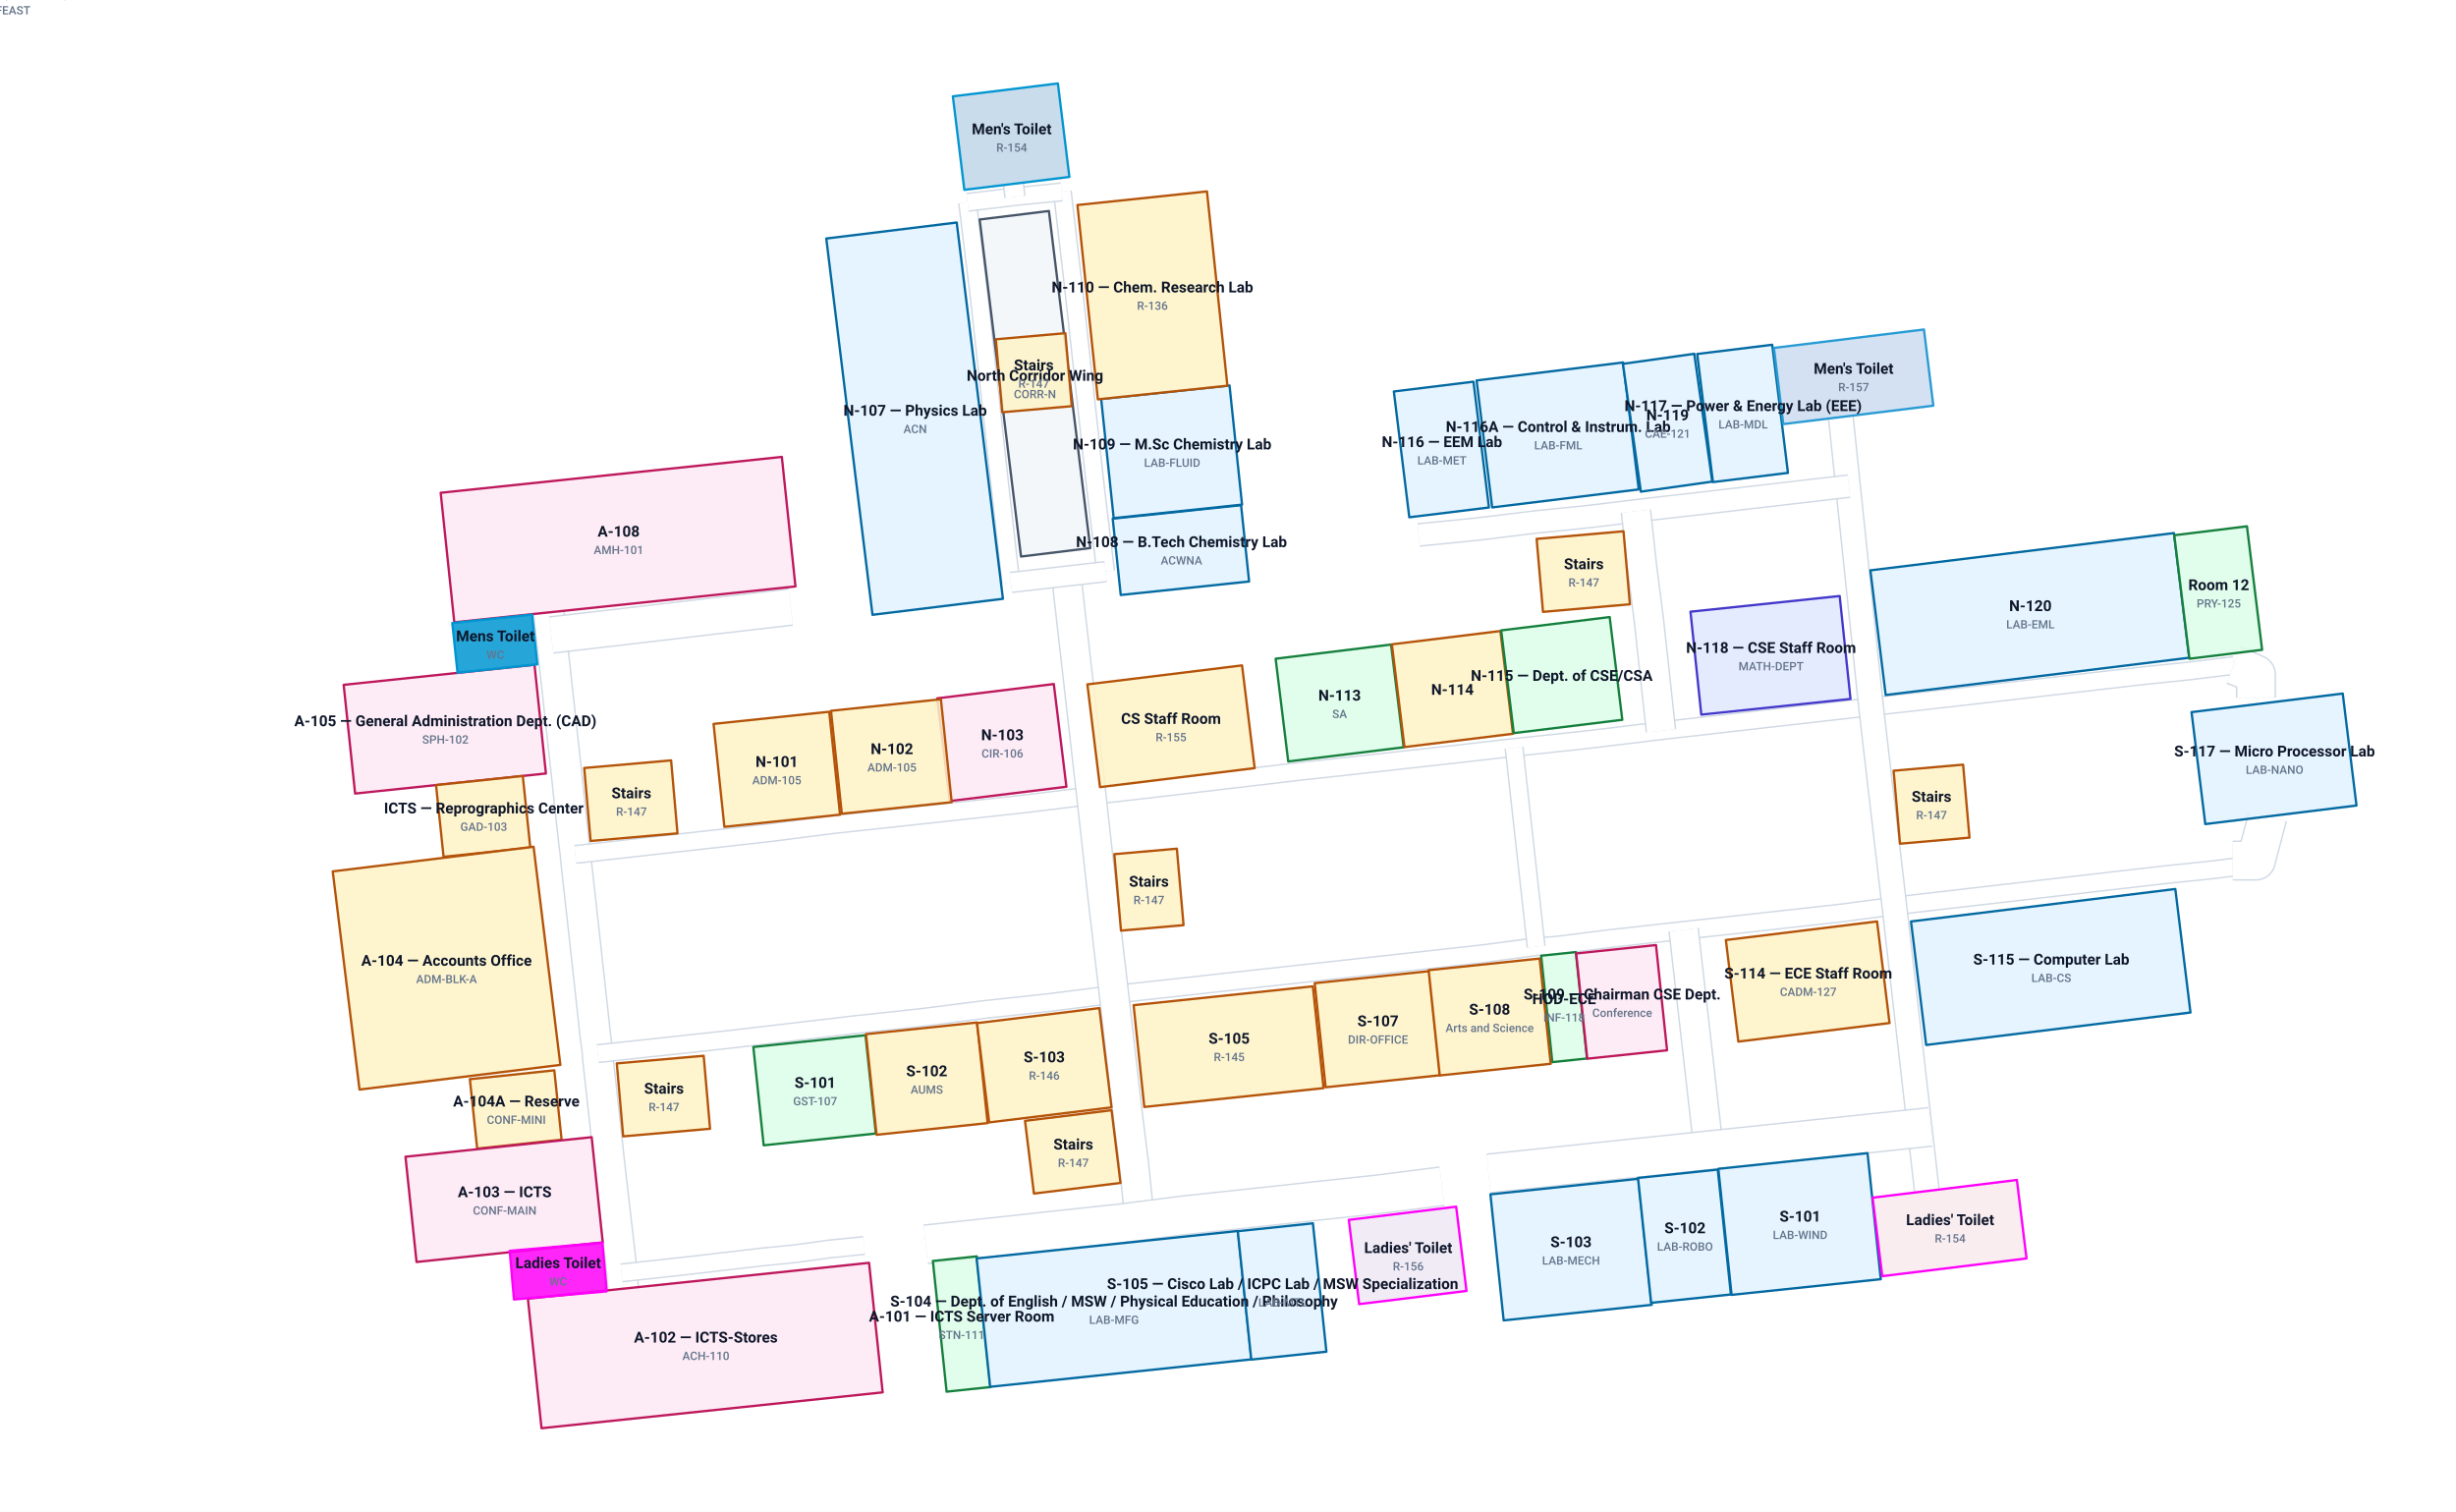
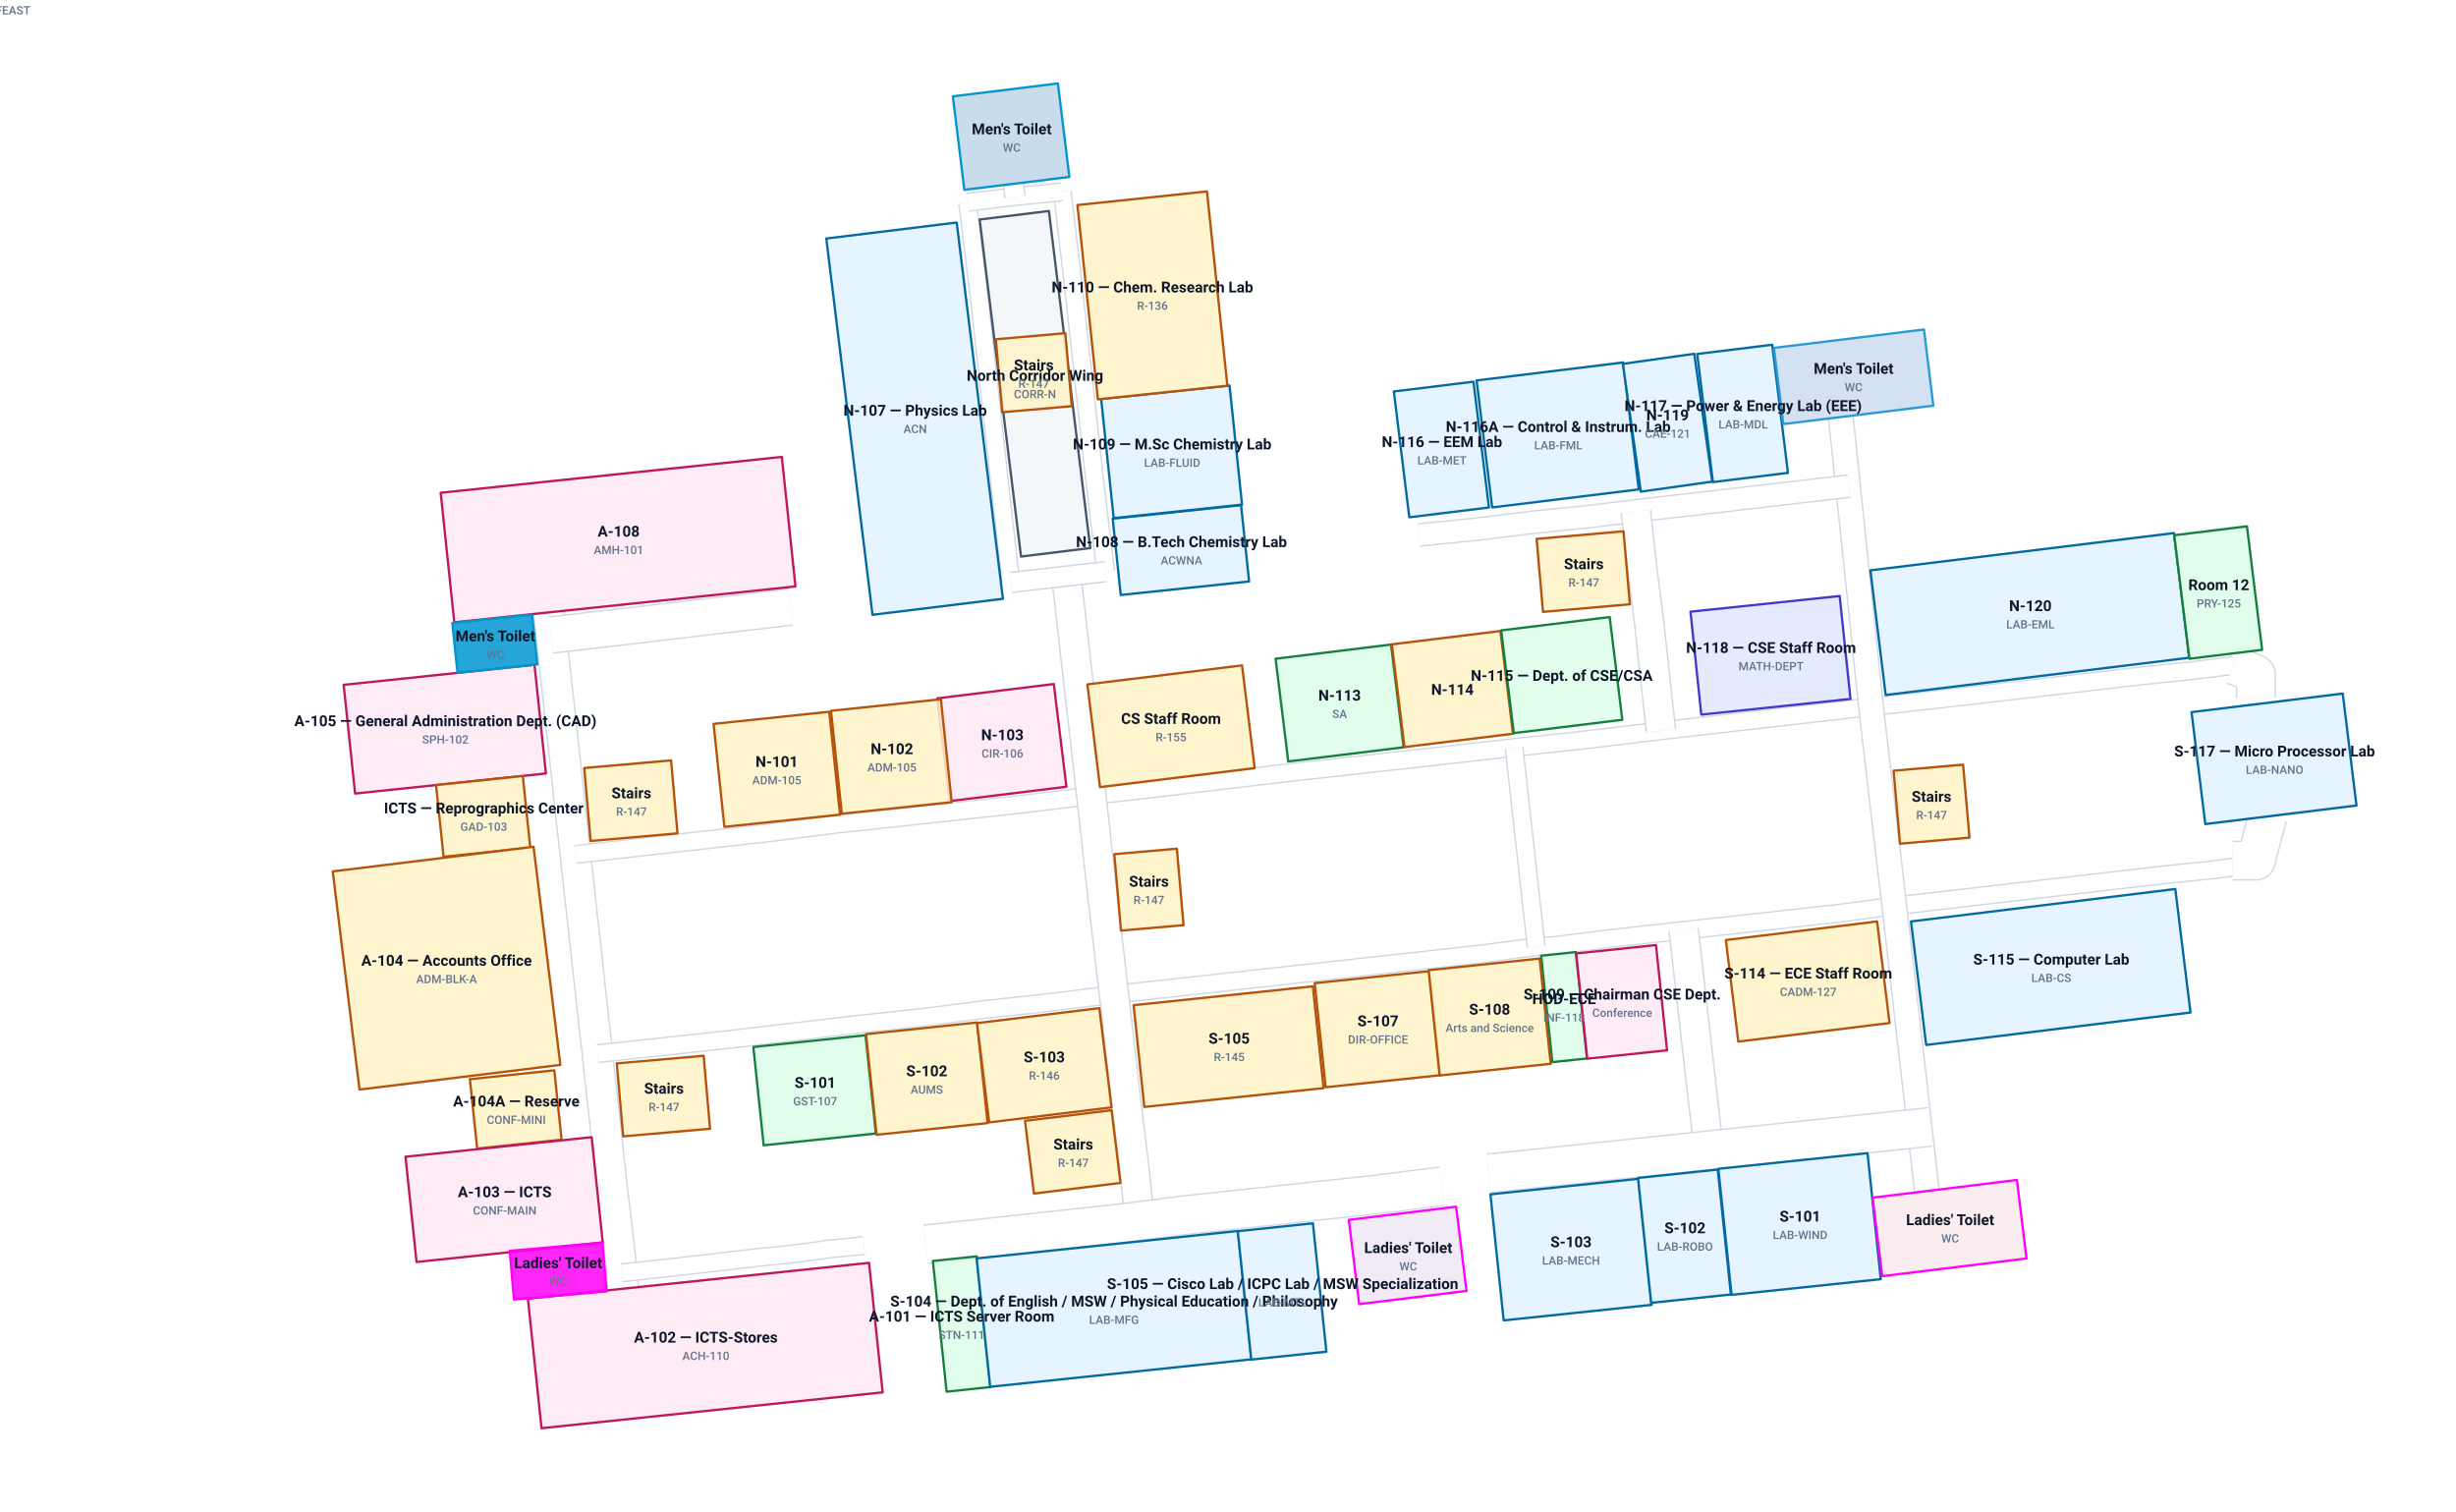
<svg xmlns="http://www.w3.org/2000/svg" viewBox="0 0 2112 1300" width="2112" height="1300">
  <defs>
    <style>
      .floorplan-bg { fill: #ffffff; }
      .room-wall { stroke-linejoin: round; stroke-linecap: round; }
      .room-label { font-family: -apple-system, BlinkMacSystemFont, "Segoe UI", Roboto, sans-serif; font-size: 13px; font-weight: 600; text-anchor: middle; dominant-baseline: central; fill: #0f172a; pointer-events: none; }
      .room-code { font-family: -apple-system, BlinkMacSystemFont, "Segoe UI", Roboto, sans-serif; font-size: 10px; font-weight: 500; text-anchor: middle; dominant-baseline: central; fill: #64748b; pointer-events: none; }
    </style>
  </defs>
  <rect width="2112" height="1300" class="floorplan-bg" />
  <g id="pathways" class="layer-pathways">
    <polyline id="pathway_1790271320290-casing" class="pathway-casing" points="472,527 473,537 474,546 476,564 480,600 488,673 489,683 490,692 491,701 492,710 493,719 494,728 495,735 495,737 496,746 504,818 512,891 514,906 514,909 516,927 518,945 520,963 524,1000 535,1095 535,1099 536,1108" fill="none" stroke="#cbd5e1" stroke-width="27.5" stroke-linecap="butt" stroke-linejoin="round" opacity="0.9" />
    <polyline id="pathway_1790271320290" class="pathway-wall" points="472,527 473,537 474,546 476,564 480,600 488,673 489,683 490,692 491,701 492,710 493,719 494,728 495,735 495,737 496,746 504,818 512,891 514,906 514,909 516,927 518,945 520,963 524,1000 535,1095 535,1099 536,1108" fill="none" stroke="#ffffff" stroke-width="25" stroke-linecap="butt" stroke-linejoin="round" opacity="1" data-name="West Hall and Reception Corridor" />
    <polyline id="pathway_courtyard_north_concourse-casing" class="pathway-casing" points="494.746,734.716 662,716 717,709 773,703 828,697 883,691 938.482,684.159 984,679 1052,671 1120,663 1166,658 1211,653 1256,648 1301.632,642.783 1365,636 1428.313,628.35 1519,618 1609.143,607.747 1687,599 1765,590 1843,581 1882,577 1921.124,572.201" fill="none" stroke="#cbd5e1" stroke-width="16.5" stroke-linecap="butt" stroke-linejoin="round" opacity="0.9" />
    <polyline id="pathway_courtyard_north_concourse" class="pathway-wall" points="494.746,734.716 662,716 717,709 773,703 828,697 883,691 938.482,684.159 984,679 1052,671 1120,663 1166,658 1211,653 1256,648 1301.632,642.783 1365,636 1428.313,628.35 1519,618 1609.143,607.747 1687,599 1765,590 1843,581 1882,577 1921.124,572.201" fill="none" stroke="#ffffff" stroke-width="14" stroke-linecap="butt" stroke-linejoin="round" opacity="1" data-name="Courtyards — North Concourse" />
    <polyline id="pathway_courtyard_south_concourse-casing" class="pathway-casing" points="514,906 625,894 736,881 792,875 847,868 903,862 958,855 1004,850 1049,845 1140,835 1231,825 1276,820 1321,814 1337,813 1385,807 1448,800 1494,795 1539,790 1584,785 1629,779 1707,770 1785,761 1863,752 1902,748 1941,743" fill="none" stroke="#cbd5e1" stroke-width="16.5" stroke-linecap="butt" stroke-linejoin="round" opacity="0.9" />
    <polyline id="pathway_courtyard_south_concourse" class="pathway-wall" points="514,906 625,894 736,881 792,875 847,868 903,862 958,855 1004,850 1049,845 1140,835 1231,825 1276,820 1321,814 1337,813 1385,807 1448,800 1494,795 1539,790 1584,785 1629,779 1707,770 1785,761 1863,752 1902,748 1941,743" fill="none" stroke="#ffffff" stroke-width="14" stroke-linecap="butt" stroke-linejoin="round" opacity="1" data-name="Courtyards — South Concourse" />
    <polyline id="pathway_central_north_south_spine-casing" class="pathway-casing" points="916.973,495.38 938.482,684.159 948,770 957.975,855.252 969,952 975,1000 980.027,1048.8" fill="none" stroke="#cbd5e1" stroke-width="26.5" stroke-linecap="butt" stroke-linejoin="round" opacity="0.9" />
    <polyline id="pathway_central_north_south_spine" class="pathway-wall" points="916.973,495.38 938.482,684.159 948,770 957.975,855.252 969,952 975,1000 980.027,1048.8" fill="none" stroke="#ffffff" stroke-width="24" stroke-linecap="butt" stroke-linejoin="round" opacity="1" data-name="Central North–South Corridor" />
    <polyline id="pathway_middle_courtyard_link-casing" class="pathway-casing" points="1302,643 1321,814" fill="none" stroke="#cbd5e1" stroke-width="16.5" stroke-linecap="butt" stroke-linejoin="round" opacity="0.9" />
    <polyline id="pathway_middle_courtyard_link" class="pathway-wall" points="1302,643 1321,814" fill="none" stroke="#ffffff" stroke-width="14" stroke-linecap="butt" stroke-linejoin="round" opacity="1" data-name="Central / East Courtyard Link" />
    <polyline id="pathway_east_north_south_spine-casing" class="pathway-casing" points="1583,359 1609,608 1619,694 1629,779 1657,1024" fill="none" stroke="#cbd5e1" stroke-width="22.5" stroke-linecap="butt" stroke-linejoin="round" opacity="0.9" />
    <polyline id="pathway_east_north_south_spine" class="pathway-wall" points="1583,359 1609,608 1619,694 1629,779 1657,1024" fill="none" stroke="#ffffff" stroke-width="20" stroke-linecap="butt" stroke-linejoin="round" opacity="1" data-name="East Wing North–South Corridor" />
    <polyline id="pathway_north_labs_west-casing" class="pathway-casing" points="832.038,173.929 842,255 851,337 860,419 869.282,500.814" fill="none" stroke="#cbd5e1" stroke-width="16.5" stroke-linecap="butt" stroke-linejoin="round" opacity="0.9" />
    <polyline id="pathway_north_labs_west" class="pathway-wall" points="832.038,173.929 842,255 851,337 860,419 869.282,500.814" fill="none" stroke="#ffffff" stroke-width="14" stroke-linecap="butt" stroke-linejoin="round" opacity="1" data-name="North Labs — West Passage" />
    <polyline id="pathway_north_labs_east-casing" class="pathway-casing" points="913.511,164.646 923,246 932,328 941,410 950.754,491.531" fill="none" stroke="#cbd5e1" stroke-width="16.5" stroke-linecap="butt" stroke-linejoin="round" opacity="0.9" />
    <polyline id="pathway_north_labs_east" class="pathway-wall" points="913.511,164.646 923,246 932,328 941,410 950.754,491.531" fill="none" stroke="#ffffff" stroke-width="14" stroke-linecap="butt" stroke-linejoin="round" opacity="1" data-name="North Labs — East Passage" />
    <polyline id="pathway_north_labs_top-casing" class="pathway-casing" points="832,174 873,169 913,165" fill="none" stroke="#cbd5e1" stroke-width="16.5" stroke-linecap="butt" stroke-linejoin="round" opacity="0.9" />
    <polyline id="pathway_north_labs_top" class="pathway-wall" points="832,174 873,169 913,165" fill="none" stroke="#ffffff" stroke-width="14" stroke-linecap="butt" stroke-linejoin="round" opacity="1" data-name="North Labs — Upper Link" />
    <polyline id="pathway_north_labs_bottom-casing" class="pathway-casing" points="869.282,500.814 916.973,495.38 950.754,491.531" fill="none" stroke="#cbd5e1" stroke-width="18.5" stroke-linecap="butt" stroke-linejoin="round" opacity="0.9" />
    <polyline id="pathway_north_labs_bottom" class="pathway-wall" points="869.282,500.814 916.973,495.38 950.754,491.531" fill="none" stroke="#ffffff" stroke-width="16" stroke-linecap="butt" stroke-linejoin="round" opacity="1" data-name="North Labs — Lower Link" />
    <polyline id="pathway_north_toilet_approach-casing" class="pathway-casing" points="872.774,169.287 871.529,158.358" fill="none" stroke="#cbd5e1" stroke-width="18.5" stroke-linecap="butt" stroke-linejoin="round" opacity="0.9" />
    <polyline id="pathway_north_toilet_approach" class="pathway-wall" points="872.774,169.287 871.529,158.358" fill="none" stroke="#ffffff" stroke-width="16" stroke-linecap="butt" stroke-linejoin="round" opacity="1" data-name="North Amenities Approach" />
    <polyline id="pathway_engineering_lab_concourse-casing" class="pathway-casing" points="1220,460 1270,455 1319,449 1368,444 1417,438 1461,433 1504,428 1590,418" fill="none" stroke="#cbd5e1" stroke-width="20.5" stroke-linecap="butt" stroke-linejoin="round" opacity="0.9" />
    <polyline id="pathway_engineering_lab_concourse" class="pathway-wall" points="1220,460 1270,455 1319,449 1368,444 1417,438 1461,433 1504,428 1590,418" fill="none" stroke="#ffffff" stroke-width="18" stroke-linecap="butt" stroke-linejoin="round" opacity="1" data-name="Metallurgy / Fluids / CAE / Dynamics Corridor" />
    <polyline id="pathway_engineering_lab_link-casing" class="pathway-casing" points="1406.804,439.571 1412,487 1418,534 1428.313,628.35" fill="none" stroke="#cbd5e1" stroke-width="26.5" stroke-linecap="butt" stroke-linejoin="round" opacity="0.9" />
    <polyline id="pathway_engineering_lab_link" class="pathway-wall" points="1406.804,439.571 1412,487 1418,534 1428.313,628.35" fill="none" stroke="#ffffff" stroke-width="24" stroke-linecap="butt" stroke-linejoin="round" opacity="1" data-name="Engineering Labs to Main Concourse" />
    <polyline id="pathway_south_office_link-casing" class="pathway-casing" points="1447.806,799.443 1469.858,992.99" fill="none" stroke="#cbd5e1" stroke-width="26.5" stroke-linecap="butt" stroke-linejoin="round" opacity="0.9" />
    <polyline id="pathway_south_office_link" class="pathway-wall" points="1447.806,799.443 1469.858,992.99" fill="none" stroke="#ffffff" stroke-width="24" stroke-linecap="butt" stroke-linejoin="round" opacity="1" data-name="Conference / College Administration Link" />
    <polyline id="pathway_acharya_south_link-casing" class="pathway-casing" points="534.503,1094.528 594,1088 654,1081 684,1078 713,1074 743,1071" fill="none" stroke="#cbd5e1" stroke-width="16.5" stroke-linecap="butt" stroke-linejoin="round" opacity="0.9" />
    <polyline id="pathway_acharya_south_link" class="pathway-wall" points="534.503,1094.528 594,1088 654,1081 684,1078 713,1074 743,1071" fill="none" stroke="#ffffff" stroke-width="14" stroke-linecap="butt" stroke-linejoin="round" opacity="1" data-name="Acharya Hall to South Wing" />
    <polyline id="pathway_1790501146427-casing" class="pathway-casing" points="796,1070 852,1064 907,1058 963,1052 1018,1045 1074,1039 1102,1036 1129,1033 1185,1027 1240,1020" fill="none" stroke="#cbd5e1" stroke-width="34.5" stroke-linecap="butt" stroke-linejoin="round" opacity="0.9" />
    <polyline id="pathway_1790501146427" class="pathway-wall" points="796,1070 852,1064 907,1058 963,1052 1018,1045 1074,1039 1102,1036 1129,1033 1185,1027 1240,1020" fill="none" stroke="#ffffff" stroke-width="32" stroke-linecap="butt" stroke-linejoin="round" opacity="1" data-name="Pathway 22" />
    <polyline id="pathway_1790501178957-casing" class="pathway-casing" points="1280,1009 1328,1004 1375,999 1423,994 1470,989 1518,984 1565,979 1613,974 1660,969" fill="none" stroke="#cbd5e1" stroke-width="34.5" stroke-linecap="butt" stroke-linejoin="round" opacity="0.9" />
    <polyline id="pathway_1790501178957" class="pathway-wall" points="1280,1009 1328,1004 1375,999 1423,994 1470,989 1518,984 1565,979 1613,974 1660,969" fill="none" stroke="#ffffff" stroke-width="32" stroke-linecap="butt" stroke-linejoin="round" opacity="1" data-name="Pathway 23" />
    <polyline id="pathway_1790501764854-casing" class="pathway-casing" points="1921,572 1931,576 1940,580 1940,600" fill="none" stroke="#cbd5e1" stroke-width="34.5" stroke-linecap="butt" stroke-linejoin="round" opacity="0.9" />
    <polyline id="pathway_1790501764854" class="pathway-wall" points="1921,572 1931,576 1940,580 1940,600" fill="none" stroke="#ffffff" stroke-width="32" stroke-linecap="butt" stroke-linejoin="round" opacity="1" data-name="Pathway 23" />
    <polyline id="pathway_1790501790671-casing" class="pathway-casing" points="1950,702 1940,740 1920,740" fill="none" stroke="#cbd5e1" stroke-width="34.5" stroke-linecap="butt" stroke-linejoin="round" opacity="0.9" />
    <polyline id="pathway_1790501790671" class="pathway-wall" points="1950,702 1940,740 1920,740" fill="none" stroke="#ffffff" stroke-width="32" stroke-linecap="butt" stroke-linejoin="round" opacity="1" data-name="Pathway 24" />
    <polyline id="pathway_1790521160888-casing" class="pathway-casing" points="474,546 543,538 611,530 680,522" fill="none" stroke="#cbd5e1" stroke-width="32.5" stroke-linecap="butt" stroke-linejoin="round" opacity="0.9" />
    <polyline id="pathway_1790521160888" class="pathway-wall" points="474,546 543,538 611,530 680,522" fill="none" stroke="#ffffff" stroke-width="30" stroke-linecap="butt" stroke-linejoin="round" opacity="1" data-name="Pathway 21" />
  </g>
  <g id="rooms" class="layer-rooms">
    <rect id="room_nanosciences" class="room-wall" x="730" y="197" width="113" height="326" fill="#e0f2fe" fill-opacity="0.85" stroke="#0369a1" stroke-width="2" data-name="N-107 — Physics Lab" data-code="ACN" transform="rotate(353 786.5 360)" />
    <rect id="room_special_hall" class="room-wall" x="300" y="580" width="165" height="94" fill="#fce7f3" fill-opacity="0.85" stroke="#be185d" stroke-width="2" data-name="A-105 — General Administration Dept. (CAD)" data-code="SPH-102" transform="rotate(354 382.5 627)" />
    <rect id="room_gad_office" class="room-wall" x="378" y="671" width="75" height="62" fill="#fef3c7" fill-opacity="0.85" stroke="#b45309" stroke-width="2" data-name="ICTS — Reprographics Center" data-code="GAD-103" transform="rotate(354 415.5 702)" />
    <rect id="room_admin_block_a" class="room-wall" x="297" y="738" width="174" height="189" fill="#fef3c7" fill-opacity="0.85" stroke="#b45309" stroke-width="2" data-name="A-104 — Accounts Office" data-code="ADM-BLK-A" transform="rotate(353 384 832.5)" />
    <rect id="room_admission_office" class="room-wall" x="618" y="617" width="100" height="89" fill="#fef3c7" fill-opacity="0.85" stroke="#b45309" stroke-width="2" data-name="N-101" data-code="ADM-105" transform="rotate(354 668 661.5)" />
    <rect id="room_cir_seminar" class="room-wall" x="811" y="594" width="101" height="89" fill="#fce7f3" fill-opacity="0.85" stroke="#be185d" stroke-width="2" data-name="N-103" data-code="CIR-106" transform="rotate(353 861.5 638.5)" />
    <rect id="room_guest_room" class="room-wall" x="652" y="895" width="97" height="85" fill="#dcfce7" fill-opacity="0.85" stroke="#15803d" stroke-width="2" data-name="S-101" data-code="GST-107" transform="rotate(354 700.5 937.5)" />
    <rect id="room_mini_conf" class="room-wall" x="407" y="924" width="73" height="60" fill="#fef3c7" fill-opacity="0.85" stroke="#b45309" stroke-width="2" data-name="A-104A — Reserve" data-code="CONF-MINI" transform="rotate(354 443.5 954)" />
    <rect id="room_main_conf" class="room-wall" x="353" y="986" width="161" height="91" fill="#fce7f3" fill-opacity="0.85" stroke="#be185d" stroke-width="2" data-name="A-103 — ICTS" data-code="CONF-MAIN" transform="rotate(354 433.5 1031.5)" />
    <rect id="room_acharya_hall" class="room-wall" x="459" y="1101" width="295" height="112" fill="#fce7f3" fill-opacity="0.85" stroke="#be185d" stroke-width="2" data-name="A-102 — ICTS-Stores" data-code="ACH-110" transform="rotate(354 606.5 1157)" />
    <rect id="room_stationery" class="room-wall" x="808" y="1082" width="38" height="113" fill="#dcfce7" fill-opacity="0.85" stroke="#15803d" stroke-width="2" data-name="A-101 — ICTS Server Room" data-code="STN-111" transform="rotate(354 827 1138.5)" />
    <rect id="room_mfg_lab" class="room-wall" x="845" y="1070" width="226" height="111" fill="#e0f2fe" fill-opacity="0.85" stroke="#0369a1" stroke-width="2" data-name="S-104 — Dept. of English / MSW / Physical Education / Philosophy" data-code="LAB-MFG" transform="rotate(354 958 1125.5)" />
    <rect id="room_mat_testing" class="room-wall" x="1070" y="1055" width="65" height="111" fill="#e0f2fe" fill-opacity="0.85" stroke="#0369a1" stroke-width="2" data-name="S-105 — Cisco Lab / ICPC Lab / MSW Specialization" data-code="LAB-MTL" transform="rotate(354 1102.5 1110.5)" />
    <rect id="room_wireless_ctr" class="room-wall" x="960" y="440" width="111" height="66" fill="#e0f2fe" fill-opacity="0.85" stroke="#0369a1" stroke-width="2" data-name="N-108 — B.Tech Chemistry Lab" data-code="ACWNA" transform="rotate(354 1015.5 473)" />
    <rect id="room_north_wing" class="room-wall" x="860" y="184" width="60" height="292" fill="#f1f5f9" fill-opacity="0.85" stroke="#475569" stroke-width="2" data-name="North Corridor Wing" data-code="CORR-N" transform="rotate(353 890 330)" />
    <rect id="room_director_dean" class="room-wall" x="1135" y="840" width="99" height="90" fill="#fef3c7" fill-opacity="0.85" stroke="#b45309" stroke-width="2" data-name="S-107" data-code="DIR-OFFICE" transform="rotate(354 1184.5 885)" />
    <rect id="room_ladies_infirmary" class="room-wall" x="1330" y="820" width="30" height="92" fill="#dcfce7" fill-opacity="0.85" stroke="#15803d" stroke-width="2" data-name="HOD-ECE" data-code="INF-118" transform="rotate(354 1345 866)" />
    <rect id="room_metallurgy" class="room-wall" x="1205" y="332" width="69" height="109" fill="#e0f2fe" fill-opacity="0.85" stroke="#0369a1" stroke-width="2" data-name="N-116 — EEM Lab" data-code="LAB-MET" transform="rotate(353 1239.5 386.5)" />
    <rect id="room_fluid_mech" class="room-wall" x="1276" y="319" width="127" height="110" fill="#e0f2fe" fill-opacity="0.85" stroke="#0369a1" stroke-width="2" data-name="N-116A — Control &amp; Instrum. Lab" data-code="LAB-FML" transform="rotate(353 1339.5 374)" />
    <rect id="room_cae_cell" class="room-wall" x="1403" y="308" width="62" height="111" fill="#e0f2fe" fill-opacity="0.85" stroke="#0369a1" stroke-width="2" data-name="N-119" data-code="CAE-121" transform="rotate(352 1434 363.5)" />
    <rect id="room_dynamics_lab" class="room-wall" x="1466" y="300" width="65" height="111" fill="#e0f2fe" fill-opacity="0.85" stroke="#0369a1" stroke-width="2" data-name="N-117 — Power &amp; Energy Lab (EEE)" data-code="LAB-MDL" transform="rotate(353 1498.5 355.5)" />
    <rect id="room_math_dept" class="room-wall" x="1458" y="519" width="129" height="89" fill="#e0e7ff" fill-opacity="0.85" stroke="#4338ca" stroke-width="2" data-name="N-118 — CSE Staff Room" data-code="MATH-DEPT" transform="rotate(354 1522.5 563.5)" />
    <rect id="room_elec_machines" class="room-wall" x="1614" y="474" width="263" height="108" fill="#e0f2fe" fill-opacity="0.85" stroke="#0369a1" stroke-width="2" data-name="N-120" data-code="LAB-EML" transform="rotate(353 1745.5 528)" />
    <rect id="room_prayer_hall" class="room-wall" x="1876" y="456" width="63" height="107" fill="#dcfce7" fill-opacity="0.85" stroke="#15803d" stroke-width="2" data-name="Room 12" data-code="PRY-125" transform="rotate(353 1907.5 509.5)" />
    <polygon id="room_courtyard_fareast" class="room-wall" points="null,null null,null null,null null,null null,null null,null null,null" fill="#e5eddb" fill-opacity="0.85" stroke="#a3c299" stroke-width="2" data-name="Courtyard (Far-East)" data-code="CYD-FEAST" />
    <rect id="room_college_admin" class="room-wall" x="1489" y="800" width="131" height="88" fill="#fef3c7" fill-opacity="0.85" stroke="#b45309" stroke-width="2" data-name="S-114 — ECE Staff Room" data-code="CADM-127" transform="rotate(353 1554.5 844)" />
    <rect id="room_computer_lab" class="room-wall" x="1649" y="778" width="229" height="107" fill="#e0f2fe" fill-opacity="0.85" stroke="#0369a1" stroke-width="2" data-name="S-115 — Computer Lab" data-code="LAB-CS" transform="rotate(353 1763.5 831.5)" />
    <rect id="room_nanotech_lab" class="room-wall" x="1890" y="604" width="131" height="97" fill="#e0f2fe" fill-opacity="0.85" stroke="#0369a1" stroke-width="2" data-name="S-117 — Micro Processor Lab" data-code="LAB-NANO" transform="rotate(353 1955.5 652.5)" />
    <rect id="room_mech_workshop" class="room-wall" x="1287" y="1020" width="128" height="109" fill="#e0f2fe" fill-opacity="0.85" stroke="#0369a1" stroke-width="2" data-name="S-103" data-code="LAB-MECH" transform="rotate(354 1351 1074.5)" />
    <rect id="room_robotics_lab" class="room-wall" x="1414" y="1009" width="69" height="108" fill="#e0f2fe" fill-opacity="0.85" stroke="#0369a1" stroke-width="2" data-name="S-102" data-code="LAB-ROBO" transform="rotate(354 1448.5 1063)" />
    <rect id="room_wind_tunnel" class="room-wall" x="1483" y="998" width="129" height="109" fill="#e0f2fe" fill-opacity="0.85" stroke="#0369a1" stroke-width="2" data-name="S-101" data-code="LAB-WIND" transform="rotate(354 1547.5 1052.5)" />
    <rect id="room_1790266501061" class="room-wall" x="952" y="337" width="111" height="103" fill="#e0f2fe" fill-opacity="0.85" stroke="#0369a1" stroke-width="2" data-name="N-109 — M.Sc Chemistry Lab" data-code="LAB-FLUID" transform="rotate(354 1007.5 388.5)" />
    <rect id="room_1790266683270" class="room-wall" x="935" y="170" width="112" height="168" fill="#fef3c7" fill-opacity="0.85" stroke="#b45309" stroke-width="2" data-name="N-110 — Chem. Research Lab" data-code="R-136" transform="rotate(354 991 254)" />
    <rect id="room_1790267011208" class="room-wall" x="1233" y="829" width="96" height="91" fill="#fef3c7" fill-opacity="0.85" stroke="#b45309" stroke-width="2" data-name="S-108" data-code="Arts and Science" transform="rotate(354 1281 874.5)" />
    <rect id="room_1790267197118" class="room-wall" x="1360" y="816" width="69" height="91" fill="#fce7f3" fill-opacity="0.85" stroke="#be185d" stroke-width="2" data-name="S-109 — Chairman CSE Dept." data-code="Conference" transform="rotate(354 1394.5 861.5)" />
    <rect id="room_1790267337608" class="room-wall" x="749" y="884" width="96" height="87" fill="#fef3c7" fill-opacity="0.85" stroke="#b45309" stroke-width="2" data-name="S-102" data-code="AUMS" transform="rotate(354 797 927.5)" />
    <rect id="room_1790267611764" class="room-wall" x="384" y="408" width="295" height="112" fill="#fce7f3" fill-opacity="0.85" stroke="#be185d" stroke-width="2" data-name="A-108" data-code="AMH-101" transform="rotate(354 531.5 464)" />
    <rect id="room_1790267932589" class="room-wall" x="1102" y="560" width="100" height="89" fill="#dcfce7" fill-opacity="0.85" stroke="#15803d" stroke-width="2" data-name="N-113" data-code="SA" transform="rotate(353 1152 604.5)" />
    <rect id="room_1790267966500" class="room-wall" x="1202" y="548" width="94" height="89" fill="#fef3c7" fill-opacity="0.85" stroke="#b45309" stroke-width="2" data-name="N-114" data-code="" transform="rotate(353 1249 592.5)" />
    <rect id="room_1790268001235" class="room-wall" x="1296" y="536" width="94" height="89" fill="#dcfce7" fill-opacity="0.85" stroke="#15803d" stroke-width="2" data-name="N-115 — Dept. of CSE/CSA" data-code="" transform="rotate(353 1343 580.5)" />
    <rect id="room_1790500434656" class="room-wall" x="979" y="856" width="155" height="88" fill="#fef3c7" fill-opacity="0.85" stroke="#b45309" stroke-width="2" data-name="S-105" data-code="R-145" transform="rotate(354 1056.5 900)" />
    <rect id="room_1790500485062" class="room-wall" x="845" y="873" width="106" height="86" fill="#fef3c7" fill-opacity="0.85" stroke="#b45309" stroke-width="2" data-name="S-103" data-code="R-146" transform="rotate(353 898 916)" />
    <rect id="room_1790500552707" class="room-wall" x="533" y="911" width="75" height="63" fill="#fef3c7" fill-opacity="0.85" stroke="#b45309" stroke-width="2" data-name="Stairs" data-code="R-147" transform="rotate(355 570.5 942.5)" />
    <rect id="room_1790500614032" class="room-wall" x="505" y="657" width="75" height="63" fill="#fef3c7" fill-opacity="0.85" stroke="#b45309" stroke-width="2" data-name="Stairs" data-code="R-147" transform="rotate(355 542.5 688.5)" />
    <rect id="room_1790500619454" class="room-wall" x="961" y="732" width="54" height="66" fill="#fef3c7" fill-opacity="0.85" stroke="#b45309" stroke-width="2" data-name="Stairs" data-code="R-147" transform="rotate(355 988 765)" />
    <rect id="room_1790500625267" class="room-wall" x="859" y="289" width="60" height="63" fill="#fef3c7" fill-opacity="0.85" stroke="#b45309" stroke-width="2" data-name="Stairs" data-code="R-147" transform="rotate(355 889 320.5)" />
    <rect id="room_1790500631547" class="room-wall" x="1631" y="660" width="60" height="63" fill="#fef3c7" fill-opacity="0.85" stroke="#b45309" stroke-width="2" data-name="Stairs" data-code="R-147" transform="rotate(355 1661 691.5)" />
    <rect id="room_1790500639780" class="room-wall" x="885" y="959" width="75" height="63" fill="#fef3c7" fill-opacity="0.85" stroke="#b45309" stroke-width="2" data-name="Stairs" data-code="R-147" transform="rotate(353 922.5 990.5)" />
    <rect id="room_1790500650489" class="room-wall" x="1324" y="460" width="75" height="63" fill="#fef3c7" fill-opacity="0.85" stroke="#b45309" stroke-width="2" data-name="Stairs" data-code="R-147" transform="rotate(355 1361.5 491.5)" />
-     <rect id="room_1790500850398" class="room-wall" x="824" y="77" width="91" height="81" fill="#bed6e7" fill-opacity="0.85" stroke="#0395d1" stroke-width="2" data-name="Men's Toilet" data-code="R-154" transform="rotate(353 869.5 117.5)" />
-     <rect id="room_1790500900853" class="room-wall" x="1614" y="1022" width="125" height="68" fill="#f8eaed" fill-opacity="0.85" stroke="#ff00f9" stroke-width="2" data-name="Ladies' Toilet" data-code="R-154" transform="rotate(353 1676.5 1056)" />
-     <rect id="room_1790500984653" class="room-wall" x="1164" y="1043" width="93" height="73" fill="#eee8f4" fill-opacity="0.85" stroke="#ff00f9" stroke-width="2" data-name="Ladies' Toilet" data-code="R-156" transform="rotate(353 1210.5 1079.5)" />
-     <rect id="room_1790501046808" class="room-wall" x="1529" y="291" width="130" height="66" fill="#cddcf1" fill-opacity="0.85" stroke="#289bd4" stroke-width="2" data-name="Men's Toilet" data-code="R-157" transform="rotate(353 1594 324)" />
+     <rect id="room_1790500850398" class="room-wall" x="824" y="77" width="91" height="81" fill="#bed6e7" fill-opacity="0.85" stroke="#0395d1" stroke-width="2" data-name="Men's Toilet" data-code="WC" transform="rotate(353 869.5 117.5)" />
+     <rect id="room_1790500900853" class="room-wall" x="1614" y="1022" width="125" height="68" fill="#f8eaed" fill-opacity="0.85" stroke="#ff00f9" stroke-width="2" data-name="Ladies' Toilet" data-code="WC" transform="rotate(353 1676.5 1056)" />
+     <rect id="room_1790500984653" class="room-wall" x="1164" y="1043" width="93" height="73" fill="#eee8f4" fill-opacity="0.85" stroke="#ff00f9" stroke-width="2" data-name="Ladies' Toilet" data-code="WC" transform="rotate(353 1210.5 1079.5)" />
+     <rect id="room_1790501046808" class="room-wall" x="1529" y="291" width="130" height="66" fill="#cddcf1" fill-opacity="0.85" stroke="#289bd4" stroke-width="2" data-name="Men's Toilet" data-code="WC" transform="rotate(353 1594 324)" />
    <rect id="room_1790501831784" class="room-wall" x="719" y="606" width="95" height="89" fill="#fef3c7" fill-opacity="0.85" stroke="#b45309" stroke-width="2" data-name="N-102" data-code="ADM-105" transform="rotate(354 766.5 650.5)" />
    <rect id="room_1790501909379" class="room-wall" x="940" y="580" width="134" height="89" fill="#fef3c7" fill-opacity="0.85" stroke="#b45309" stroke-width="2" data-name="CS Staff Room" data-code="R-155" transform="rotate(353 1007 624.5)" />
-     <rect id="room_1790521278087" class="room-wall" x="440" y="1072" width="80" height="42" fill="#ff00f9" fill-opacity="0.85" stroke="#ff00f9" stroke-width="2" data-name="Ladies Toilet" data-code="WC" transform="rotate(355 480 1093)" />
-     <rect id="room_1790521338973" class="room-wall" x="391" y="532" width="69" height="43" fill="#0095d1" fill-opacity="0.85" stroke="#0095d1" stroke-width="2" data-name="Mens Toilet" data-code="WC" transform="rotate(354 425.5 553.5)" />
+     <rect id="room_1790521278087" class="room-wall" x="440" y="1072" width="80" height="42" fill="#ff00f9" fill-opacity="0.85" stroke="#ff00f9" stroke-width="2" data-name="Ladies' Toilet" data-code="WC" transform="rotate(355 480 1093)" />
+     <rect id="room_1790521338973" class="room-wall" x="391" y="532" width="69" height="43" fill="#0095d1" fill-opacity="0.85" stroke="#0095d1" stroke-width="2" data-name="Men's Toilet" data-code="WC" transform="rotate(354 425.5 553.5)" />
  </g>
  <g id="labels" class="layer-labels">
    <g transform="translate(787, 360)">
      <text class="room-label" y="-7">N-107 — Physics Lab</text>
      <text class="room-code" y="9">ACN</text>
    </g>
    <g transform="translate(383, 627)">
      <text class="room-label" y="-7">A-105 — General Administration Dept. (CAD)</text>
      <text class="room-code" y="9">SPH-102</text>
    </g>
    <g transform="translate(416, 702)">
      <text class="room-label" y="-7">ICTS — Reprographics Center</text>
      <text class="room-code" y="9">GAD-103</text>
    </g>
    <g transform="translate(384, 833)">
      <text class="room-label" y="-7">A-104 — Accounts Office</text>
      <text class="room-code" y="9">ADM-BLK-A</text>
    </g>
    <g transform="translate(668, 662)">
      <text class="room-label" y="-7">N-101</text>
      <text class="room-code" y="9">ADM-105</text>
    </g>
    <g transform="translate(862, 639)">
      <text class="room-label" y="-7">N-103</text>
      <text class="room-code" y="9">CIR-106</text>
    </g>
    <g transform="translate(701, 938)">
      <text class="room-label" y="-7">S-101</text>
      <text class="room-code" y="9">GST-107</text>
    </g>
    <g transform="translate(444, 954)">
      <text class="room-label" y="-7">A-104A — Reserve</text>
      <text class="room-code" y="9">CONF-MINI</text>
    </g>
    <g transform="translate(434, 1032)">
      <text class="room-label" y="-7">A-103 — ICTS</text>
      <text class="room-code" y="9">CONF-MAIN</text>
    </g>
    <g transform="translate(607, 1157)">
      <text class="room-label" y="-7">A-102 — ICTS-Stores</text>
      <text class="room-code" y="9">ACH-110</text>
    </g>
    <g transform="translate(827, 1139)">
      <text class="room-label" y="-7">A-101 — ICTS Server Room</text>
      <text class="room-code" y="9">STN-111</text>
    </g>
    <g transform="translate(958, 1126)">
      <text class="room-label" y="-7">S-104 — Dept. of English / MSW / Physical Education / Philosophy</text>
      <text class="room-code" y="9">LAB-MFG</text>
    </g>
    <g transform="translate(1103, 1111)">
      <text class="room-label" y="-7">S-105 — Cisco Lab / ICPC Lab / MSW Specialization</text>
      <text class="room-code" y="9">LAB-MTL</text>
    </g>
    <g transform="translate(1016, 473)">
      <text class="room-label" y="-7">N-108 — B.Tech Chemistry Lab</text>
      <text class="room-code" y="9">ACWNA</text>
    </g>
    <g transform="translate(890, 330)">
      <text class="room-label" y="-7">North Corridor Wing</text>
      <text class="room-code" y="9">CORR-N</text>
    </g>
    <g transform="translate(1185, 885)">
      <text class="room-label" y="-7">S-107</text>
      <text class="room-code" y="9">DIR-OFFICE</text>
    </g>
    <g transform="translate(1345, 866)">
      <text class="room-label" y="-7">HOD-ECE</text>
      <text class="room-code" y="9">INF-118</text>
    </g>
    <g transform="translate(1240, 387)">
      <text class="room-label" y="-7">N-116 — EEM Lab</text>
      <text class="room-code" y="9">LAB-MET</text>
    </g>
    <g transform="translate(1340, 374)">
      <text class="room-label" y="-7">N-116A — Control &amp; Instrum. Lab</text>
      <text class="room-code" y="9">LAB-FML</text>
    </g>
    <g transform="translate(1434, 364)">
      <text class="room-label" y="-7">N-119</text>
      <text class="room-code" y="9">CAE-121</text>
    </g>
    <g transform="translate(1499, 356)">
      <text class="room-label" y="-7">N-117 — Power &amp; Energy Lab (EEE)</text>
      <text class="room-code" y="9">LAB-MDL</text>
    </g>
    <g transform="translate(1523, 564)">
      <text class="room-label" y="-7">N-118 — CSE Staff Room</text>
      <text class="room-code" y="9">MATH-DEPT</text>
    </g>
    <g transform="translate(1746, 528)">
      <text class="room-label" y="-7">N-120</text>
      <text class="room-code" y="9">LAB-EML</text>
    </g>
    <g transform="translate(1908, 510)">
      <text class="room-label" y="-7">Room 12</text>
      <text class="room-code" y="9">PRY-125</text>
    </g>
    <g transform="translate(0, 0)">
      <text class="room-label" y="-7">Courtyard (Far-East)</text>
      <text class="room-code" y="9">CYD-FEAST</text>
    </g>
    <g transform="translate(1555, 844)">
      <text class="room-label" y="-7">S-114 — ECE Staff Room</text>
      <text class="room-code" y="9">CADM-127</text>
    </g>
    <g transform="translate(1764, 832)">
      <text class="room-label" y="-7">S-115 — Computer Lab</text>
      <text class="room-code" y="9">LAB-CS</text>
    </g>
    <g transform="translate(1956, 653)">
      <text class="room-label" y="-7">S-117 — Micro Processor Lab</text>
      <text class="room-code" y="9">LAB-NANO</text>
    </g>
    <g transform="translate(1351, 1075)">
      <text class="room-label" y="-7">S-103</text>
      <text class="room-code" y="9">LAB-MECH</text>
    </g>
    <g transform="translate(1449, 1063)">
      <text class="room-label" y="-7">S-102</text>
      <text class="room-code" y="9">LAB-ROBO</text>
    </g>
    <g transform="translate(1548, 1053)">
      <text class="room-label" y="-7">S-101</text>
      <text class="room-code" y="9">LAB-WIND</text>
    </g>
    <g transform="translate(1008, 389)">
      <text class="room-label" y="-7">N-109 — M.Sc Chemistry Lab</text>
      <text class="room-code" y="9">LAB-FLUID</text>
    </g>
    <g transform="translate(991, 254)">
      <text class="room-label" y="-7">N-110 — Chem. Research Lab</text>
      <text class="room-code" y="9">R-136</text>
    </g>
    <g transform="translate(1281, 875)">
      <text class="room-label" y="-7">S-108</text>
      <text class="room-code" y="9">Arts and Science</text>
    </g>
    <g transform="translate(1395, 862)">
      <text class="room-label" y="-7">S-109 — Chairman CSE Dept.</text>
      <text class="room-code" y="9">Conference</text>
    </g>
    <g transform="translate(797, 928)">
      <text class="room-label" y="-7">S-102</text>
      <text class="room-code" y="9">AUMS</text>
    </g>
    <g transform="translate(532, 464)">
      <text class="room-label" y="-7">A-108</text>
      <text class="room-code" y="9">AMH-101</text>
    </g>
    <g transform="translate(1152, 605)">
      <text class="room-label" y="-7">N-113</text>
      <text class="room-code" y="9">SA</text>
    </g>
    <g transform="translate(1249, 593)">
      <text class="room-label" y="0">N-114</text>
    </g>
    <g transform="translate(1343, 581)">
      <text class="room-label" y="0">N-115 — Dept. of CSE/CSA</text>
    </g>
    <g transform="translate(1057, 900)">
      <text class="room-label" y="-7">S-105</text>
      <text class="room-code" y="9">R-145</text>
    </g>
    <g transform="translate(898, 916)">
      <text class="room-label" y="-7">S-103</text>
      <text class="room-code" y="9">R-146</text>
    </g>
    <g transform="translate(571, 943)">
      <text class="room-label" y="-7">Stairs</text>
      <text class="room-code" y="9">R-147</text>
    </g>
    <g transform="translate(543, 689)">
      <text class="room-label" y="-7">Stairs</text>
      <text class="room-code" y="9">R-147</text>
    </g>
    <g transform="translate(988, 765)">
      <text class="room-label" y="-7">Stairs</text>
      <text class="room-code" y="9">R-147</text>
    </g>
    <g transform="translate(889, 321)">
      <text class="room-label" y="-7">Stairs</text>
      <text class="room-code" y="9">R-147</text>
    </g>
    <g transform="translate(1661, 692)">
      <text class="room-label" y="-7">Stairs</text>
      <text class="room-code" y="9">R-147</text>
    </g>
    <g transform="translate(923, 991)">
      <text class="room-label" y="-7">Stairs</text>
      <text class="room-code" y="9">R-147</text>
    </g>
    <g transform="translate(1362, 492)">
      <text class="room-label" y="-7">Stairs</text>
      <text class="room-code" y="9">R-147</text>
    </g>
    <g transform="translate(870, 118)">
      <text class="room-label" y="-7">Men's Toilet</text>
-       <text class="room-code" y="9">R-154</text>
+       <text class="room-code" y="9">WC</text>
    </g>
    <g transform="translate(1677, 1056)">
      <text class="room-label" y="-7">Ladies' Toilet</text>
-       <text class="room-code" y="9">R-154</text>
+       <text class="room-code" y="9">WC</text>
    </g>
    <g transform="translate(1211, 1080)">
      <text class="room-label" y="-7">Ladies' Toilet</text>
-       <text class="room-code" y="9">R-156</text>
+       <text class="room-code" y="9">WC</text>
    </g>
    <g transform="translate(1594, 324)">
      <text class="room-label" y="-7">Men's Toilet</text>
-       <text class="room-code" y="9">R-157</text>
+       <text class="room-code" y="9">WC</text>
    </g>
    <g transform="translate(767, 651)">
      <text class="room-label" y="-7">N-102</text>
      <text class="room-code" y="9">ADM-105</text>
    </g>
    <g transform="translate(1007, 625)">
      <text class="room-label" y="-7">CS Staff Room</text>
      <text class="room-code" y="9">R-155</text>
    </g>
    <g transform="translate(480, 1093)">
-       <text class="room-label" y="-7">Ladies Toilet</text>
+       <text class="room-label" y="-7">Ladies' Toilet</text>
      <text class="room-code" y="9">WC</text>
    </g>
    <g transform="translate(426, 554)">
-       <text class="room-label" y="-7">Mens Toilet</text>
+       <text class="room-label" y="-7">Men's Toilet</text>
      <text class="room-code" y="9">WC</text>
    </g>
  </g>
</svg>
